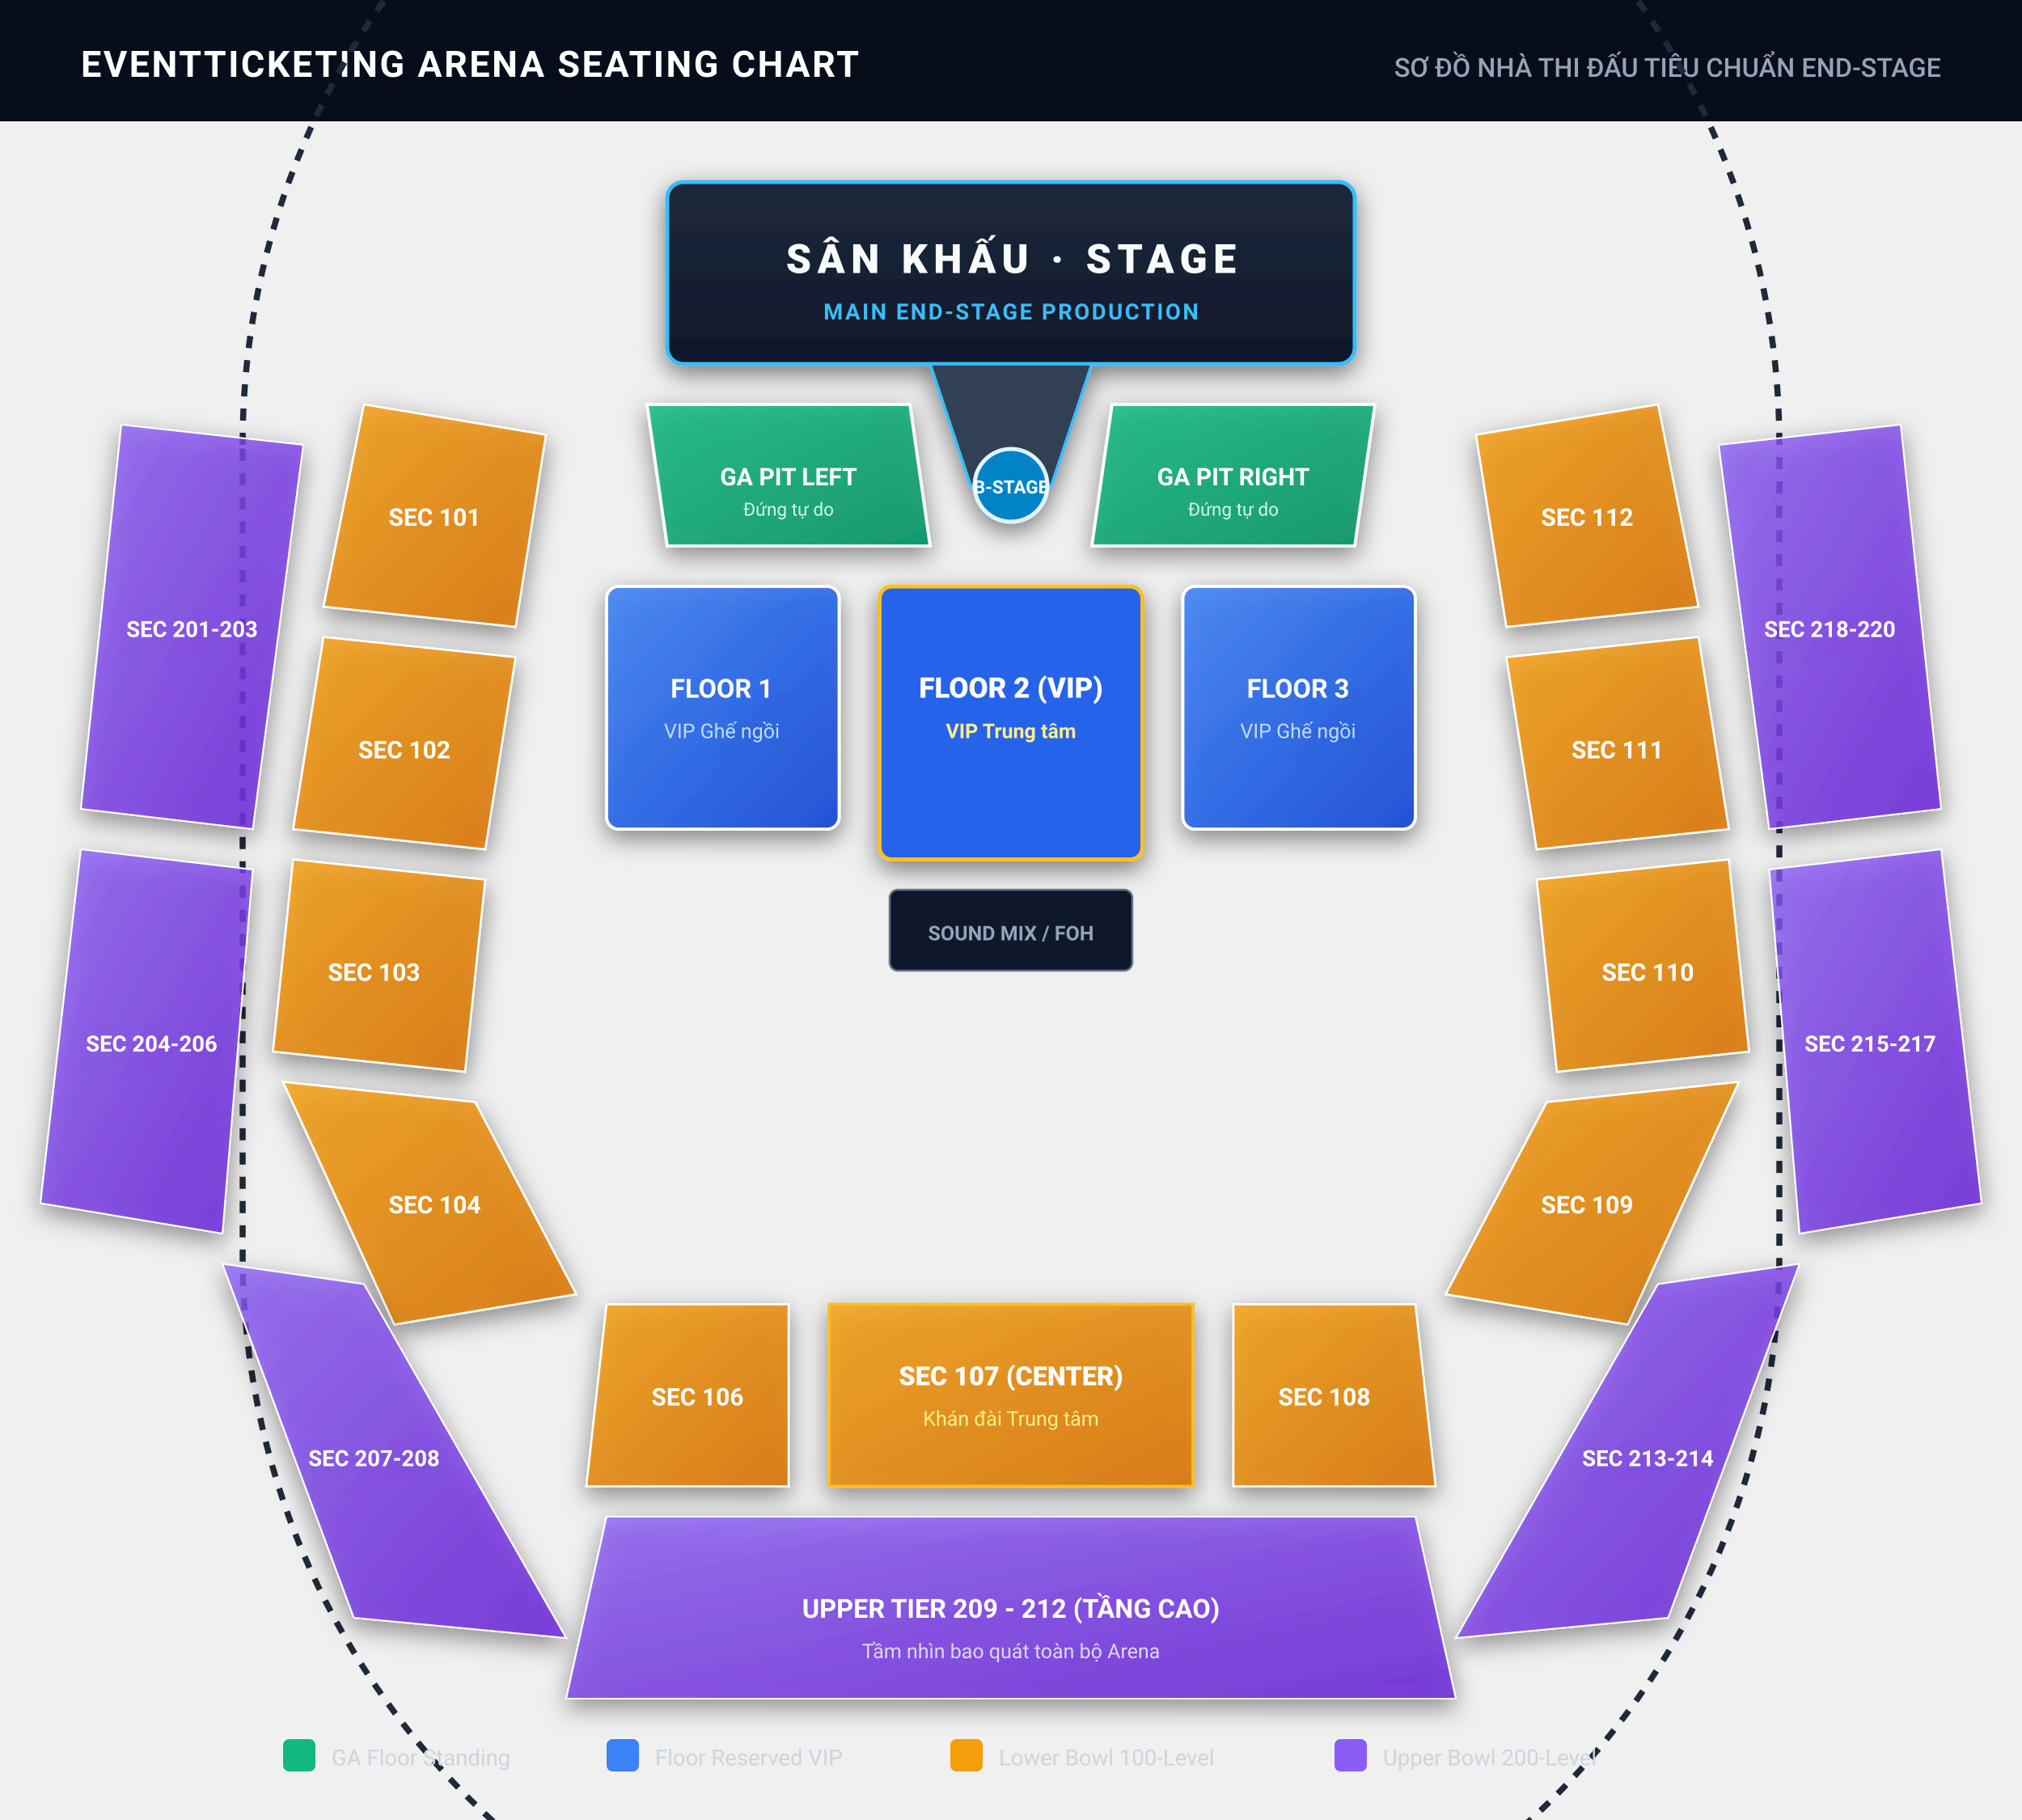
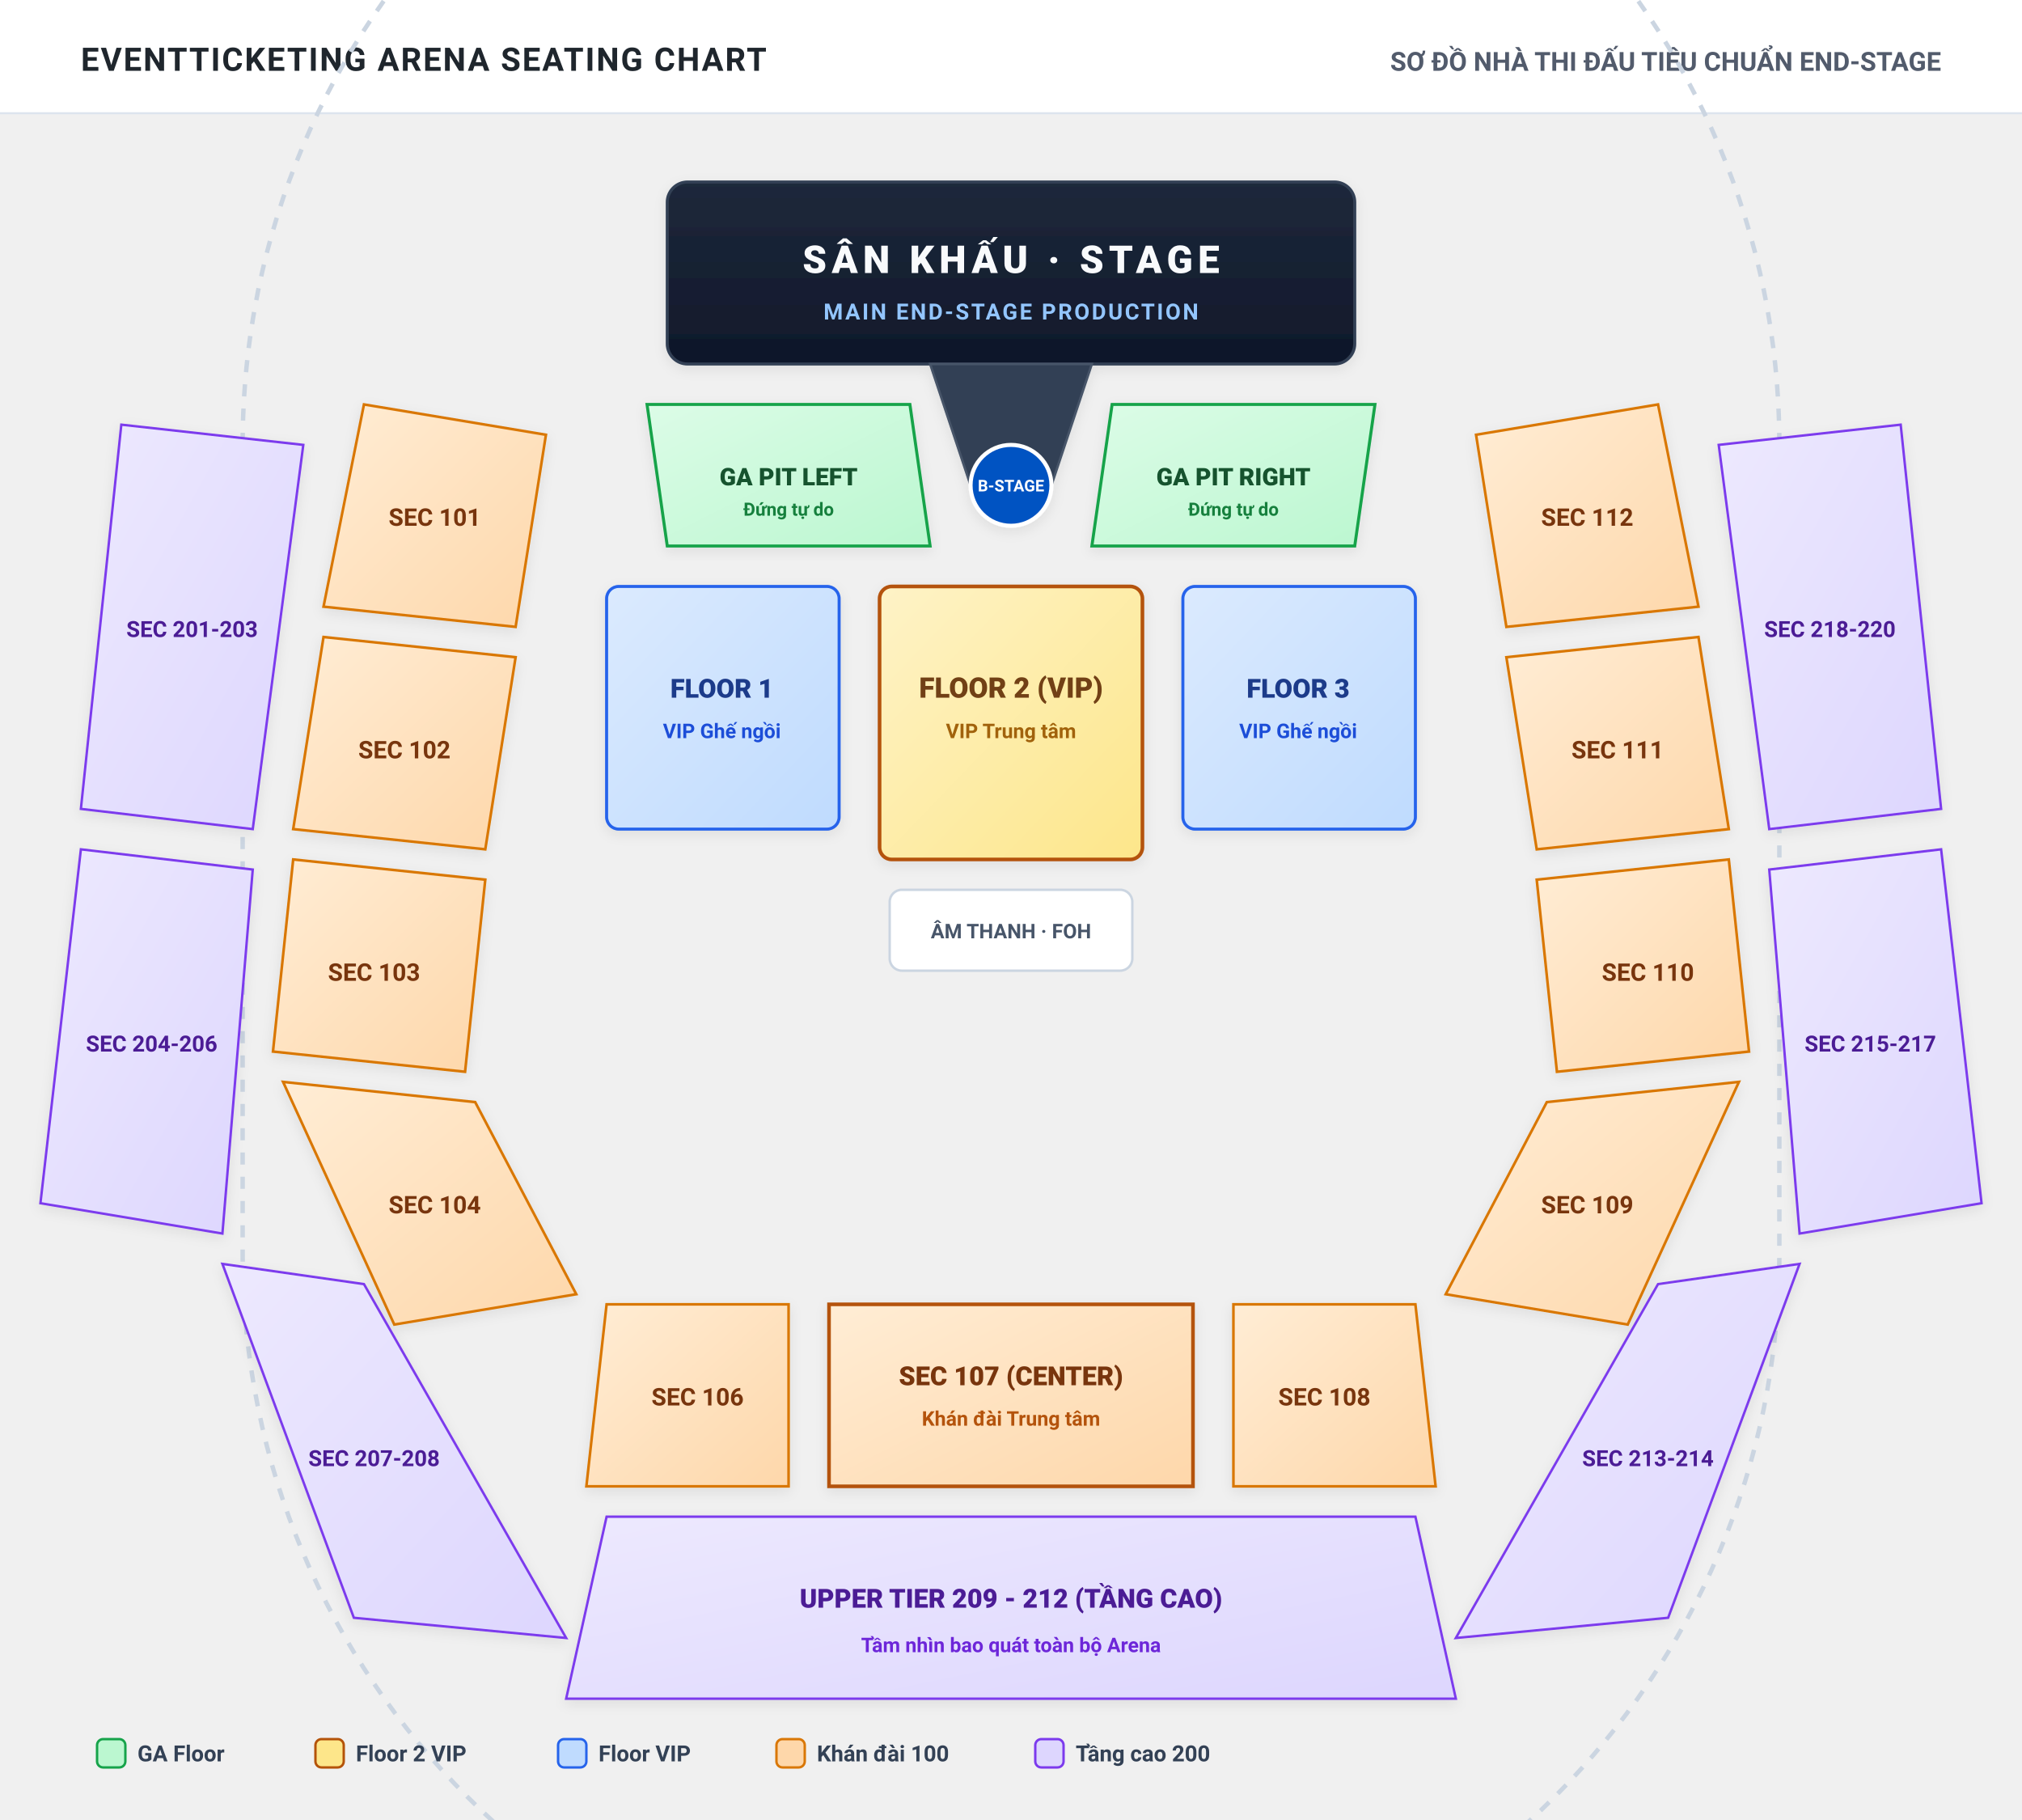
- <svg xmlns="http://www.w3.org/2000/svg" viewBox="0 0 1000 900" width="100%" height="100%" style="background: #0b1326; font-family: -apple-system, BlinkMacSystemFont, 'Segoe UI', Roboto, sans-serif;">
+ <svg xmlns="http://www.w3.org/2000/svg" viewBox="0 0 1000 900" width="100%" height="100%" style="background: #f3f6fa; font-family: -apple-system, BlinkMacSystemFont, 'Segoe UI', Roboto, sans-serif;">
  <style>text { pointer-events: none; }</style>
  <defs>
    <linearGradient id="tm-stage-grad" x1="0%" y1="0%" x2="0%" y2="100%">
      <stop offset="0%" stop-color="#1e293b" />
      <stop offset="100%" stop-color="#0f172a" />
    </linearGradient>
    <linearGradient id="tm-floor-ga" x1="0%" y1="0%" x2="100%" y2="100%">
-       <stop offset="0%" stop-color="#10b981" stop-opacity="0.85" />
-       <stop offset="100%" stop-color="#059669" stop-opacity="0.95" />
+       <stop offset="0%" stop-color="#dcfce7" />
+       <stop offset="100%" stop-color="#bbf7d0" />
+     </linearGradient>
+     <linearGradient id="tm-floor-vip" x1="0%" y1="0%" x2="100%" y2="100%">
+       <stop offset="0%" stop-color="#fef3c7" />
+       <stop offset="100%" stop-color="#fde68a" />
    </linearGradient>
    <linearGradient id="tm-floor-seated" x1="0%" y1="0%" x2="100%" y2="100%">
-       <stop offset="0%" stop-color="#3b82f6" stop-opacity="0.85" />
-       <stop offset="100%" stop-color="#1d4ed8" stop-opacity="0.95" />
+       <stop offset="0%" stop-color="#dbeafe" />
+       <stop offset="100%" stop-color="#bfdbfe" />
    </linearGradient>
    <linearGradient id="tm-lower-bowl" x1="0%" y1="0%" x2="100%" y2="100%">
-       <stop offset="0%" stop-color="#f59e0b" stop-opacity="0.8" />
-       <stop offset="100%" stop-color="#d97706" stop-opacity="0.9" />
+       <stop offset="0%" stop-color="#ffedd5" />
+       <stop offset="100%" stop-color="#fed7aa" />
    </linearGradient>
    <linearGradient id="tm-upper-bowl" x1="0%" y1="0%" x2="100%" y2="100%">
-       <stop offset="0%" stop-color="#8b5cf6" stop-opacity="0.75" />
-       <stop offset="100%" stop-color="#6d28d9" stop-opacity="0.85" />
+       <stop offset="0%" stop-color="#ede9fe" />
+       <stop offset="100%" stop-color="#ddd6fe" />
    </linearGradient>
-     <filter id="tm-glow" x="-20%" y="-20%" width="140%" height="140%">
-       <feDropShadow dx="0" dy="4" stdDeviation="6" flood-color="#000" flood-opacity="0.5" />
+     <filter id="tm-glow" x="-10%" y="-10%" width="120%" height="120%">
+       <feDropShadow dx="0" dy="2" stdDeviation="3" flood-color="#0f172a" flood-opacity="0.08" />
    </filter>
  </defs>
-   <rect x="0" y="0" width="1000" height="60" fill="#070d1a" />
-   <text x="40" y="38" fill="#ffffff" font-size="18" font-weight="700" letter-spacing="1">EVENTTICKETING ARENA SEATING CHART</text>
-   <text x="960" y="38" fill="#94a3b8" font-size="13" font-weight="500" text-anchor="end">SƠ ĐỒ NHÀ THI ĐẤU TIÊU CHUẨN END-STAGE</text>
-   <path d="M 120 220 A 380 380 0 0 1 880 220 L 880 620 A 380 380 0 0 1 120 620 Z" fill="none" stroke="#1e293b" stroke-width="3" stroke-dasharray="6 6" />
+   <g id="tm-header" data-map-chrome="true">
+     <rect x="0" y="0" width="1000" height="56" fill="#ffffff" />
+     <line x1="0" y1="56" x2="1000" y2="56" stroke="#dce4ee" stroke-width="1" />
+     <text x="40" y="35" fill="#1f262d" font-size="16" font-weight="700" letter-spacing="0.8">EVENTTICKETING ARENA SEATING CHART</text>
+     <text x="960" y="35" fill="#525b6c" font-size="13" font-weight="600" text-anchor="end">SƠ ĐỒ NHÀ THI ĐẤU TIÊU CHUẨN END-STAGE</text>
+   </g>
+   <path d="M 120 220 A 380 380 0 0 1 880 220 L 880 620 A 380 380 0 0 1 120 620 Z" fill="none" stroke="#cbd5e1" stroke-width="2.2" stroke-dasharray="6 6" />
  <g id="stage-complex" filter="url(#tm-glow)">
-     <rect x="330" y="90" width="340" height="90" rx="8" fill="url(#tm-stage-grad)" stroke="#38bdf8" stroke-width="2" />
-     <text x="500" y="135" fill="#f8fafc" font-size="20" font-weight="800" text-anchor="middle" letter-spacing="3">SÂN KHẤU · STAGE</text>
-     <text x="500" y="158" fill="#38bdf8" font-size="11" font-weight="600" text-anchor="middle" letter-spacing="1">MAIN END-STAGE PRODUCTION</text>
-     <polygon points="460,180 540,180 520,240 480,240" fill="#334155" stroke="#38bdf8" stroke-width="1.5" />
-     <circle cx="500" cy="240" r="18" fill="#0284c7" stroke="#e0f2fe" stroke-width="2" />
-     <text x="500" y="244" fill="#ffffff" font-size="9" font-weight="700" text-anchor="middle">B-STAGE</text>
+     <rect x="330" y="90" width="340" height="90" rx="10" fill="url(#tm-stage-grad)" stroke="#334155" stroke-width="1.5" />
+     <text x="500" y="135" fill="#f8fafc" font-size="19" font-weight="800" text-anchor="middle" letter-spacing="2.5">SÂN KHẤU · STAGE</text>
+     <text x="500" y="158" fill="#93c5fd" font-size="11" font-weight="600" text-anchor="middle" letter-spacing="1">MAIN END-STAGE PRODUCTION</text>
+     <polygon points="460,180 540,180 520,240 480,240" fill="#334155" stroke="#475569" stroke-width="1.2" />
+     <circle cx="500" cy="240" r="20" fill="#0353c2" stroke="#ffffff" stroke-width="2" />
+     <text x="500" y="243" fill="#ffffff" font-size="8" font-weight="700" text-anchor="middle">B-STAGE</text>
  </g>
-   <rect x="440" y="440" width="120" height="40" rx="4" fill="#0f172a" stroke="#64748b" stroke-width="1" />
-   <text x="500" y="465" fill="#94a3b8" font-size="10" font-weight="600" text-anchor="middle">SOUND MIX / FOH</text>
+   <rect x="440" y="440" width="120" height="40" rx="6" fill="#ffffff" stroke="#cbd5e1" stroke-width="1.2" />
+   <text x="500" y="464" fill="#475569" font-size="10" font-weight="700" text-anchor="middle">ÂM THANH · FOH</text>
  <g id="floor-ga" filter="url(#tm-glow)">
-     <path data-zone-code="GA_PIT_LEFT" role="button" tabindex="0" aria-label="GA Pit Left" d="M 320 200 L 450 200 L 460 270 L 330 270 Z" fill="url(#tm-floor-ga)" stroke="#ffffff" stroke-width="1.5" opacity="0.95" />
-     <text x="390" y="240" fill="#ffffff" font-size="12" font-weight="700" text-anchor="middle">GA PIT LEFT</text>
-     <text x="390" y="255" fill="#d1fae5" font-size="9" text-anchor="middle">Đứng tự do</text>
-     <path data-zone-code="GA_PIT_RIGHT" role="button" tabindex="0" aria-label="GA Pit Right" d="M 550 200 L 680 200 L 670 270 L 540 270 Z" fill="url(#tm-floor-ga)" stroke="#ffffff" stroke-width="1.5" opacity="0.95" />
-     <text x="610" y="240" fill="#ffffff" font-size="12" font-weight="700" text-anchor="middle">GA PIT RIGHT</text>
-     <text x="610" y="255" fill="#d1fae5" font-size="9" text-anchor="middle">Đứng tự do</text>
+     <path data-zone-code="GA_PIT_LEFT" role="button" tabindex="0" aria-label="GA Pit Left" d="M 320 200 L 450 200 L 460 270 L 330 270 Z" fill="url(#tm-floor-ga)" stroke="#16a34a" stroke-width="1.5" />
+     <text x="390" y="240" fill="#14532d" font-size="12" font-weight="800" text-anchor="middle">GA PIT LEFT</text>
+     <text x="390" y="255" fill="#15803d" font-size="9" font-weight="600" text-anchor="middle">Đứng tự do</text>
+     <path data-zone-code="GA_PIT_RIGHT" role="button" tabindex="0" aria-label="GA Pit Right" d="M 550 200 L 680 200 L 670 270 L 540 270 Z" fill="url(#tm-floor-ga)" stroke="#16a34a" stroke-width="1.5" />
+     <text x="610" y="240" fill="#14532d" font-size="12" font-weight="800" text-anchor="middle">GA PIT RIGHT</text>
+     <text x="610" y="255" fill="#15803d" font-size="9" font-weight="600" text-anchor="middle">Đứng tự do</text>
  </g>
  <g id="floor-reserved" filter="url(#tm-glow)">
-     <rect data-zone-code="FLOOR_1" role="button" tabindex="0" aria-label="Floor 1 VIP" x="300" y="290" width="115" height="120" rx="6" fill="url(#tm-floor-seated)" stroke="#ffffff" stroke-width="1.5" />
-     <text x="357" y="345" fill="#ffffff" font-size="13" font-weight="700" text-anchor="middle">FLOOR 1</text>
-     <text x="357" y="365" fill="#bfdbfe" font-size="10" text-anchor="middle">VIP Ghế ngồi</text>
-     <rect data-zone-code="FLOOR_2_VIP" role="button" tabindex="0" aria-label="Floor 2 VIP Trung tâm" x="435" y="290" width="130" height="135" rx="6" fill="#2563eb" stroke="#fbbf24" stroke-width="2" />
-     <text x="500" y="345" fill="#ffffff" font-size="14" font-weight="800" text-anchor="middle">FLOOR 2 (VIP)</text>
-     <text x="500" y="365" fill="#fef08a" font-size="10" font-weight="700" text-anchor="middle">VIP Trung tâm</text>
-     <rect data-zone-code="FLOOR_3" role="button" tabindex="0" aria-label="Floor 3 VIP" x="585" y="290" width="115" height="120" rx="6" fill="url(#tm-floor-seated)" stroke="#ffffff" stroke-width="1.5" />
-     <text x="642" y="345" fill="#ffffff" font-size="13" font-weight="700" text-anchor="middle">FLOOR 3</text>
-     <text x="642" y="365" fill="#bfdbfe" font-size="10" text-anchor="middle">VIP Ghế ngồi</text>
+     <rect data-zone-code="FLOOR_1" role="button" tabindex="0" aria-label="Floor 1 VIP" x="300" y="290" width="115" height="120" rx="6" fill="url(#tm-floor-seated)" stroke="#2563eb" stroke-width="1.5" />
+     <text x="357" y="345" fill="#1e3a8a" font-size="13" font-weight="800" text-anchor="middle">FLOOR 1</text>
+     <text x="357" y="365" fill="#1d4ed8" font-size="10" font-weight="600" text-anchor="middle">VIP Ghế ngồi</text>
+     <rect data-zone-code="FLOOR_2_VIP" role="button" tabindex="0" aria-label="Floor 2 VIP Trung tâm" x="435" y="290" width="130" height="135" rx="6" fill="url(#tm-floor-vip)" stroke="#b45309" stroke-width="1.8" />
+     <text x="500" y="345" fill="#713f12" font-size="14" font-weight="800" text-anchor="middle">FLOOR 2 (VIP)</text>
+     <text x="500" y="365" fill="#a16207" font-size="10" font-weight="700" text-anchor="middle">VIP Trung tâm</text>
+     <rect data-zone-code="FLOOR_3" role="button" tabindex="0" aria-label="Floor 3 VIP" x="585" y="290" width="115" height="120" rx="6" fill="url(#tm-floor-seated)" stroke="#2563eb" stroke-width="1.5" />
+     <text x="642" y="345" fill="#1e3a8a" font-size="13" font-weight="800" text-anchor="middle">FLOOR 3</text>
+     <text x="642" y="365" fill="#1d4ed8" font-size="10" font-weight="600" text-anchor="middle">VIP Ghế ngồi</text>
  </g>
  <g id="lower-bowl" filter="url(#tm-glow)">
-     <path data-zone-code="SEC_101" role="button" tabindex="0" aria-label="Section 101" d="M 180 200 L 270 215 L 255 310 L 160 300 Z" fill="url(#tm-lower-bowl)" stroke="#ffffff" stroke-width="1" />
-     <text x="215" y="260" fill="#ffffff" font-size="12" font-weight="700" text-anchor="middle">SEC 101</text>
-     <path data-zone-code="SEC_102" role="button" tabindex="0" aria-label="Section 102" d="M 160 315 L 255 325 L 240 420 L 145 410 Z" fill="url(#tm-lower-bowl)" stroke="#ffffff" stroke-width="1" />
-     <text x="200" y="375" fill="#ffffff" font-size="12" font-weight="700" text-anchor="middle">SEC 102</text>
-     <path data-zone-code="SEC_103" role="button" tabindex="0" aria-label="Section 103" d="M 145 425 L 240 435 L 230 530 L 135 520 Z" fill="url(#tm-lower-bowl)" stroke="#ffffff" stroke-width="1" />
-     <text x="185" y="485" fill="#ffffff" font-size="12" font-weight="700" text-anchor="middle">SEC 103</text>
-     <path data-zone-code="SEC_104" role="button" tabindex="0" aria-label="Section 104" d="M 140 535 L 235 545 L 285 640 L 195 655 Z" fill="url(#tm-lower-bowl)" stroke="#ffffff" stroke-width="1" />
-     <text x="215" y="600" fill="#ffffff" font-size="12" font-weight="700" text-anchor="middle">SEC 104</text>
-     <path data-zone-code="SEC_106" role="button" tabindex="0" aria-label="Section 106" d="M 300 645 L 390 645 L 390 735 L 290 735 Z" fill="url(#tm-lower-bowl)" stroke="#ffffff" stroke-width="1" />
-     <text x="345" y="695" fill="#ffffff" font-size="12" font-weight="700" text-anchor="middle">SEC 106</text>
-     <path data-zone-code="SEC_107" role="button" tabindex="0" aria-label="Section 107 Center" d="M 410 645 L 590 645 L 590 735 L 410 735 Z" fill="url(#tm-lower-bowl)" stroke="#fbbf24" stroke-width="1.5" />
-     <text x="500" y="685" fill="#ffffff" font-size="13" font-weight="800" text-anchor="middle">SEC 107 (CENTER)</text>
-     <text x="500" y="705" fill="#fef08a" font-size="10" text-anchor="middle">Khán đài Trung tâm</text>
-     <path data-zone-code="SEC_108" role="button" tabindex="0" aria-label="Section 108" d="M 610 645 L 700 645 L 710 735 L 610 735 Z" fill="url(#tm-lower-bowl)" stroke="#ffffff" stroke-width="1" />
-     <text x="655" y="695" fill="#ffffff" font-size="12" font-weight="700" text-anchor="middle">SEC 108</text>
-     <path data-zone-code="SEC_109" role="button" tabindex="0" aria-label="Section 109" d="M 765 545 L 860 535 L 805 655 L 715 640 Z" fill="url(#tm-lower-bowl)" stroke="#ffffff" stroke-width="1" />
-     <text x="785" y="600" fill="#ffffff" font-size="12" font-weight="700" text-anchor="middle">SEC 109</text>
-     <path data-zone-code="SEC_110" role="button" tabindex="0" aria-label="Section 110" d="M 760 435 L 855 425 L 865 520 L 770 530 Z" fill="url(#tm-lower-bowl)" stroke="#ffffff" stroke-width="1" />
-     <text x="815" y="485" fill="#ffffff" font-size="12" font-weight="700" text-anchor="middle">SEC 110</text>
-     <path data-zone-code="SEC_111" role="button" tabindex="0" aria-label="Section 111" d="M 745 325 L 840 315 L 855 410 L 760 420 Z" fill="url(#tm-lower-bowl)" stroke="#ffffff" stroke-width="1" />
-     <text x="800" y="375" fill="#ffffff" font-size="12" font-weight="700" text-anchor="middle">SEC 111</text>
-     <path data-zone-code="SEC_112" role="button" tabindex="0" aria-label="Section 112" d="M 730 215 L 820 200 L 840 300 L 745 310 Z" fill="url(#tm-lower-bowl)" stroke="#ffffff" stroke-width="1" />
-     <text x="785" y="260" fill="#ffffff" font-size="12" font-weight="700" text-anchor="middle">SEC 112</text>
+     <path data-zone-code="SEC_101" role="button" tabindex="0" aria-label="Section 101" d="M 180 200 L 270 215 L 255 310 L 160 300 Z" fill="url(#tm-lower-bowl)" stroke="#d97706" stroke-width="1.3" />
+     <text x="215" y="260" fill="#78350f" font-size="12" font-weight="700" text-anchor="middle">SEC 101</text>
+     <path data-zone-code="SEC_102" role="button" tabindex="0" aria-label="Section 102" d="M 160 315 L 255 325 L 240 420 L 145 410 Z" fill="url(#tm-lower-bowl)" stroke="#d97706" stroke-width="1.3" />
+     <text x="200" y="375" fill="#78350f" font-size="12" font-weight="700" text-anchor="middle">SEC 102</text>
+     <path data-zone-code="SEC_103" role="button" tabindex="0" aria-label="Section 103" d="M 145 425 L 240 435 L 230 530 L 135 520 Z" fill="url(#tm-lower-bowl)" stroke="#d97706" stroke-width="1.3" />
+     <text x="185" y="485" fill="#78350f" font-size="12" font-weight="700" text-anchor="middle">SEC 103</text>
+     <path data-zone-code="SEC_104" role="button" tabindex="0" aria-label="Section 104" d="M 140 535 L 235 545 L 285 640 L 195 655 Z" fill="url(#tm-lower-bowl)" stroke="#d97706" stroke-width="1.3" />
+     <text x="215" y="600" fill="#78350f" font-size="12" font-weight="700" text-anchor="middle">SEC 104</text>
+     <path data-zone-code="SEC_106" role="button" tabindex="0" aria-label="Section 106" d="M 300 645 L 390 645 L 390 735 L 290 735 Z" fill="url(#tm-lower-bowl)" stroke="#d97706" stroke-width="1.3" />
+     <text x="345" y="695" fill="#78350f" font-size="12" font-weight="700" text-anchor="middle">SEC 106</text>
+     <path data-zone-code="SEC_107" role="button" tabindex="0" aria-label="Section 107 Center" d="M 410 645 L 590 645 L 590 735 L 410 735 Z" fill="url(#tm-lower-bowl)" stroke="#b45309" stroke-width="1.8" />
+     <text x="500" y="685" fill="#78350f" font-size="13" font-weight="800" text-anchor="middle">SEC 107 (CENTER)</text>
+     <text x="500" y="705" fill="#b45309" font-size="10" font-weight="600" text-anchor="middle">Khán đài Trung tâm</text>
+     <path data-zone-code="SEC_108" role="button" tabindex="0" aria-label="Section 108" d="M 610 645 L 700 645 L 710 735 L 610 735 Z" fill="url(#tm-lower-bowl)" stroke="#d97706" stroke-width="1.3" />
+     <text x="655" y="695" fill="#78350f" font-size="12" font-weight="700" text-anchor="middle">SEC 108</text>
+     <path data-zone-code="SEC_109" role="button" tabindex="0" aria-label="Section 109" d="M 765 545 L 860 535 L 805 655 L 715 640 Z" fill="url(#tm-lower-bowl)" stroke="#d97706" stroke-width="1.3" />
+     <text x="785" y="600" fill="#78350f" font-size="12" font-weight="700" text-anchor="middle">SEC 109</text>
+     <path data-zone-code="SEC_110" role="button" tabindex="0" aria-label="Section 110" d="M 760 435 L 855 425 L 865 520 L 770 530 Z" fill="url(#tm-lower-bowl)" stroke="#d97706" stroke-width="1.3" />
+     <text x="815" y="485" fill="#78350f" font-size="12" font-weight="700" text-anchor="middle">SEC 110</text>
+     <path data-zone-code="SEC_111" role="button" tabindex="0" aria-label="Section 111" d="M 745 325 L 840 315 L 855 410 L 760 420 Z" fill="url(#tm-lower-bowl)" stroke="#d97706" stroke-width="1.3" />
+     <text x="800" y="375" fill="#78350f" font-size="12" font-weight="700" text-anchor="middle">SEC 111</text>
+     <path data-zone-code="SEC_112" role="button" tabindex="0" aria-label="Section 112" d="M 730 215 L 820 200 L 840 300 L 745 310 Z" fill="url(#tm-lower-bowl)" stroke="#d97706" stroke-width="1.3" />
+     <text x="785" y="260" fill="#78350f" font-size="12" font-weight="700" text-anchor="middle">SEC 112</text>
  </g>
  <g id="upper-bowl" filter="url(#tm-glow)">
-     <path data-zone-code="SEC_201_203" role="button" tabindex="0" aria-label="Sections 201 to 203" d="M 60 210 L 150 220 L 125 410 L 40 400 Z" fill="url(#tm-upper-bowl)" stroke="#ffffff" stroke-width="0.8" />
-     <text x="95" y="315" fill="#ffffff" font-size="11" font-weight="600" text-anchor="middle">SEC 201-203</text>
-     <path data-zone-code="SEC_204_206" role="button" tabindex="0" aria-label="Sections 204 to 206" d="M 40 420 L 125 430 L 110 610 L 20 595 Z" fill="url(#tm-upper-bowl)" stroke="#ffffff" stroke-width="0.8" />
-     <text x="75" y="520" fill="#ffffff" font-size="11" font-weight="600" text-anchor="middle">SEC 204-206</text>
-     <path data-zone-code="SEC_207_208" role="button" tabindex="0" aria-label="Sections 207 to 208" d="M 110 625 L 180 635 L 280 810 L 175 800 Z" fill="url(#tm-upper-bowl)" stroke="#ffffff" stroke-width="0.8" />
-     <text x="185" y="725" fill="#ffffff" font-size="11" font-weight="600" text-anchor="middle">SEC 207-208</text>
-     <path data-zone-code="SEC_209_212" role="button" tabindex="0" aria-label="Sections 209 to 212" d="M 300 750 L 700 750 L 720 840 L 280 840 Z" fill="url(#tm-upper-bowl)" stroke="#ffffff" stroke-width="0.8" />
-     <text x="500" y="800" fill="#ffffff" font-size="13" font-weight="700" text-anchor="middle">UPPER TIER 209 - 212 (TẦNG CAO)</text>
-     <text x="500" y="820" fill="#ddd6fe" font-size="10" text-anchor="middle">Tầm nhìn bao quát toàn bộ Arena</text>
-     <path data-zone-code="SEC_213_214" role="button" tabindex="0" aria-label="Sections 213 to 214" d="M 820 635 L 890 625 L 825 800 L 720 810 Z" fill="url(#tm-upper-bowl)" stroke="#ffffff" stroke-width="0.8" />
-     <text x="815" y="725" fill="#ffffff" font-size="11" font-weight="600" text-anchor="middle">SEC 213-214</text>
-     <path data-zone-code="SEC_215_217" role="button" tabindex="0" aria-label="Sections 215 to 217" d="M 875 430 L 960 420 L 980 595 L 890 610 Z" fill="url(#tm-upper-bowl)" stroke="#ffffff" stroke-width="0.8" />
-     <text x="925" y="520" fill="#ffffff" font-size="11" font-weight="600" text-anchor="middle">SEC 215-217</text>
-     <path data-zone-code="SEC_218_220" role="button" tabindex="0" aria-label="Sections 218 to 220" d="M 850 220 L 940 210 L 960 400 L 875 410 Z" fill="url(#tm-upper-bowl)" stroke="#ffffff" stroke-width="0.8" />
-     <text x="905" y="315" fill="#ffffff" font-size="11" font-weight="600" text-anchor="middle">SEC 218-220</text>
+     <path data-zone-code="SEC_201_203" role="button" tabindex="0" aria-label="Sections 201 to 203" d="M 60 210 L 150 220 L 125 410 L 40 400 Z" fill="url(#tm-upper-bowl)" stroke="#7c3aed" stroke-width="1.2" />
+     <text x="95" y="315" fill="#4c1d95" font-size="11" font-weight="700" text-anchor="middle">SEC 201-203</text>
+     <path data-zone-code="SEC_204_206" role="button" tabindex="0" aria-label="Sections 204 to 206" d="M 40 420 L 125 430 L 110 610 L 20 595 Z" fill="url(#tm-upper-bowl)" stroke="#7c3aed" stroke-width="1.2" />
+     <text x="75" y="520" fill="#4c1d95" font-size="11" font-weight="700" text-anchor="middle">SEC 204-206</text>
+     <path data-zone-code="SEC_207_208" role="button" tabindex="0" aria-label="Sections 207 to 208" d="M 110 625 L 180 635 L 280 810 L 175 800 Z" fill="url(#tm-upper-bowl)" stroke="#7c3aed" stroke-width="1.2" />
+     <text x="185" y="725" fill="#4c1d95" font-size="11" font-weight="700" text-anchor="middle">SEC 207-208</text>
+     <path data-zone-code="SEC_209_212" role="button" tabindex="0" aria-label="Sections 209 to 212" d="M 300 750 L 700 750 L 720 840 L 280 840 Z" fill="url(#tm-upper-bowl)" stroke="#7c3aed" stroke-width="1.2" />
+     <text x="500" y="795" fill="#4c1d95" font-size="13" font-weight="800" text-anchor="middle">UPPER TIER 209 - 212 (TẦNG CAO)</text>
+     <text x="500" y="817" fill="#6d28d9" font-size="10" font-weight="600" text-anchor="middle">Tầm nhìn bao quát toàn bộ Arena</text>
+     <path data-zone-code="SEC_213_214" role="button" tabindex="0" aria-label="Sections 213 to 214" d="M 820 635 L 890 625 L 825 800 L 720 810 Z" fill="url(#tm-upper-bowl)" stroke="#7c3aed" stroke-width="1.2" />
+     <text x="815" y="725" fill="#4c1d95" font-size="11" font-weight="700" text-anchor="middle">SEC 213-214</text>
+     <path data-zone-code="SEC_215_217" role="button" tabindex="0" aria-label="Sections 215 to 217" d="M 875 430 L 960 420 L 980 595 L 890 610 Z" fill="url(#tm-upper-bowl)" stroke="#7c3aed" stroke-width="1.2" />
+     <text x="925" y="520" fill="#4c1d95" font-size="11" font-weight="700" text-anchor="middle">SEC 215-217</text>
+     <path data-zone-code="SEC_218_220" role="button" tabindex="0" aria-label="Sections 218 to 220" d="M 850 220 L 940 210 L 960 400 L 875 410 Z" fill="url(#tm-upper-bowl)" stroke="#7c3aed" stroke-width="1.2" />
+     <text x="905" y="315" fill="#4c1d95" font-size="11" font-weight="700" text-anchor="middle">SEC 218-220</text>
  </g>
-   <g id="tm-legend" transform="translate(140, 860)">
-     <rect x="0" y="0" width="16" height="16" rx="3" fill="#10b981" />
-     <text x="24" y="13" fill="#cbd5e1" font-size="11">GA Floor Standing</text>
-     <rect x="160" y="0" width="16" height="16" rx="3" fill="#3b82f6" />
-     <text x="184" y="13" fill="#cbd5e1" font-size="11">Floor Reserved VIP</text>
-     <rect x="330" y="0" width="16" height="16" rx="3" fill="#f59e0b" />
-     <text x="354" y="13" fill="#cbd5e1" font-size="11">Lower Bowl 100-Level</text>
-     <rect x="520" y="0" width="16" height="16" rx="3" fill="#8b5cf6" />
-     <text x="544" y="13" fill="#cbd5e1" font-size="11">Upper Bowl 200-Level</text>
+   <g id="tm-legend" data-map-chrome="true" transform="translate(48, 860)">
+     <rect x="0" y="0" width="14" height="14" rx="3" fill="#bbf7d0" stroke="#16a34a" stroke-width="1.2" />
+     <text x="20" y="11" fill="#334155" font-size="11" font-weight="600">GA Floor</text>
+     <rect x="108" y="0" width="14" height="14" rx="3" fill="#fde68a" stroke="#b45309" stroke-width="1.2" />
+     <text x="128" y="11" fill="#334155" font-size="11" font-weight="600">Floor 2 VIP</text>
+     <rect x="228" y="0" width="14" height="14" rx="3" fill="#bfdbfe" stroke="#2563eb" stroke-width="1.2" />
+     <text x="248" y="11" fill="#334155" font-size="11" font-weight="600">Floor VIP</text>
+     <rect x="336" y="0" width="14" height="14" rx="3" fill="#fed7aa" stroke="#d97706" stroke-width="1.2" />
+     <text x="356" y="11" fill="#334155" font-size="11" font-weight="600">Khán đài 100</text>
+     <rect x="464" y="0" width="14" height="14" rx="3" fill="#ddd6fe" stroke="#7c3aed" stroke-width="1.2" />
+     <text x="484" y="11" fill="#334155" font-size="11" font-weight="600">Tầng cao 200</text>
  </g>
</svg>
